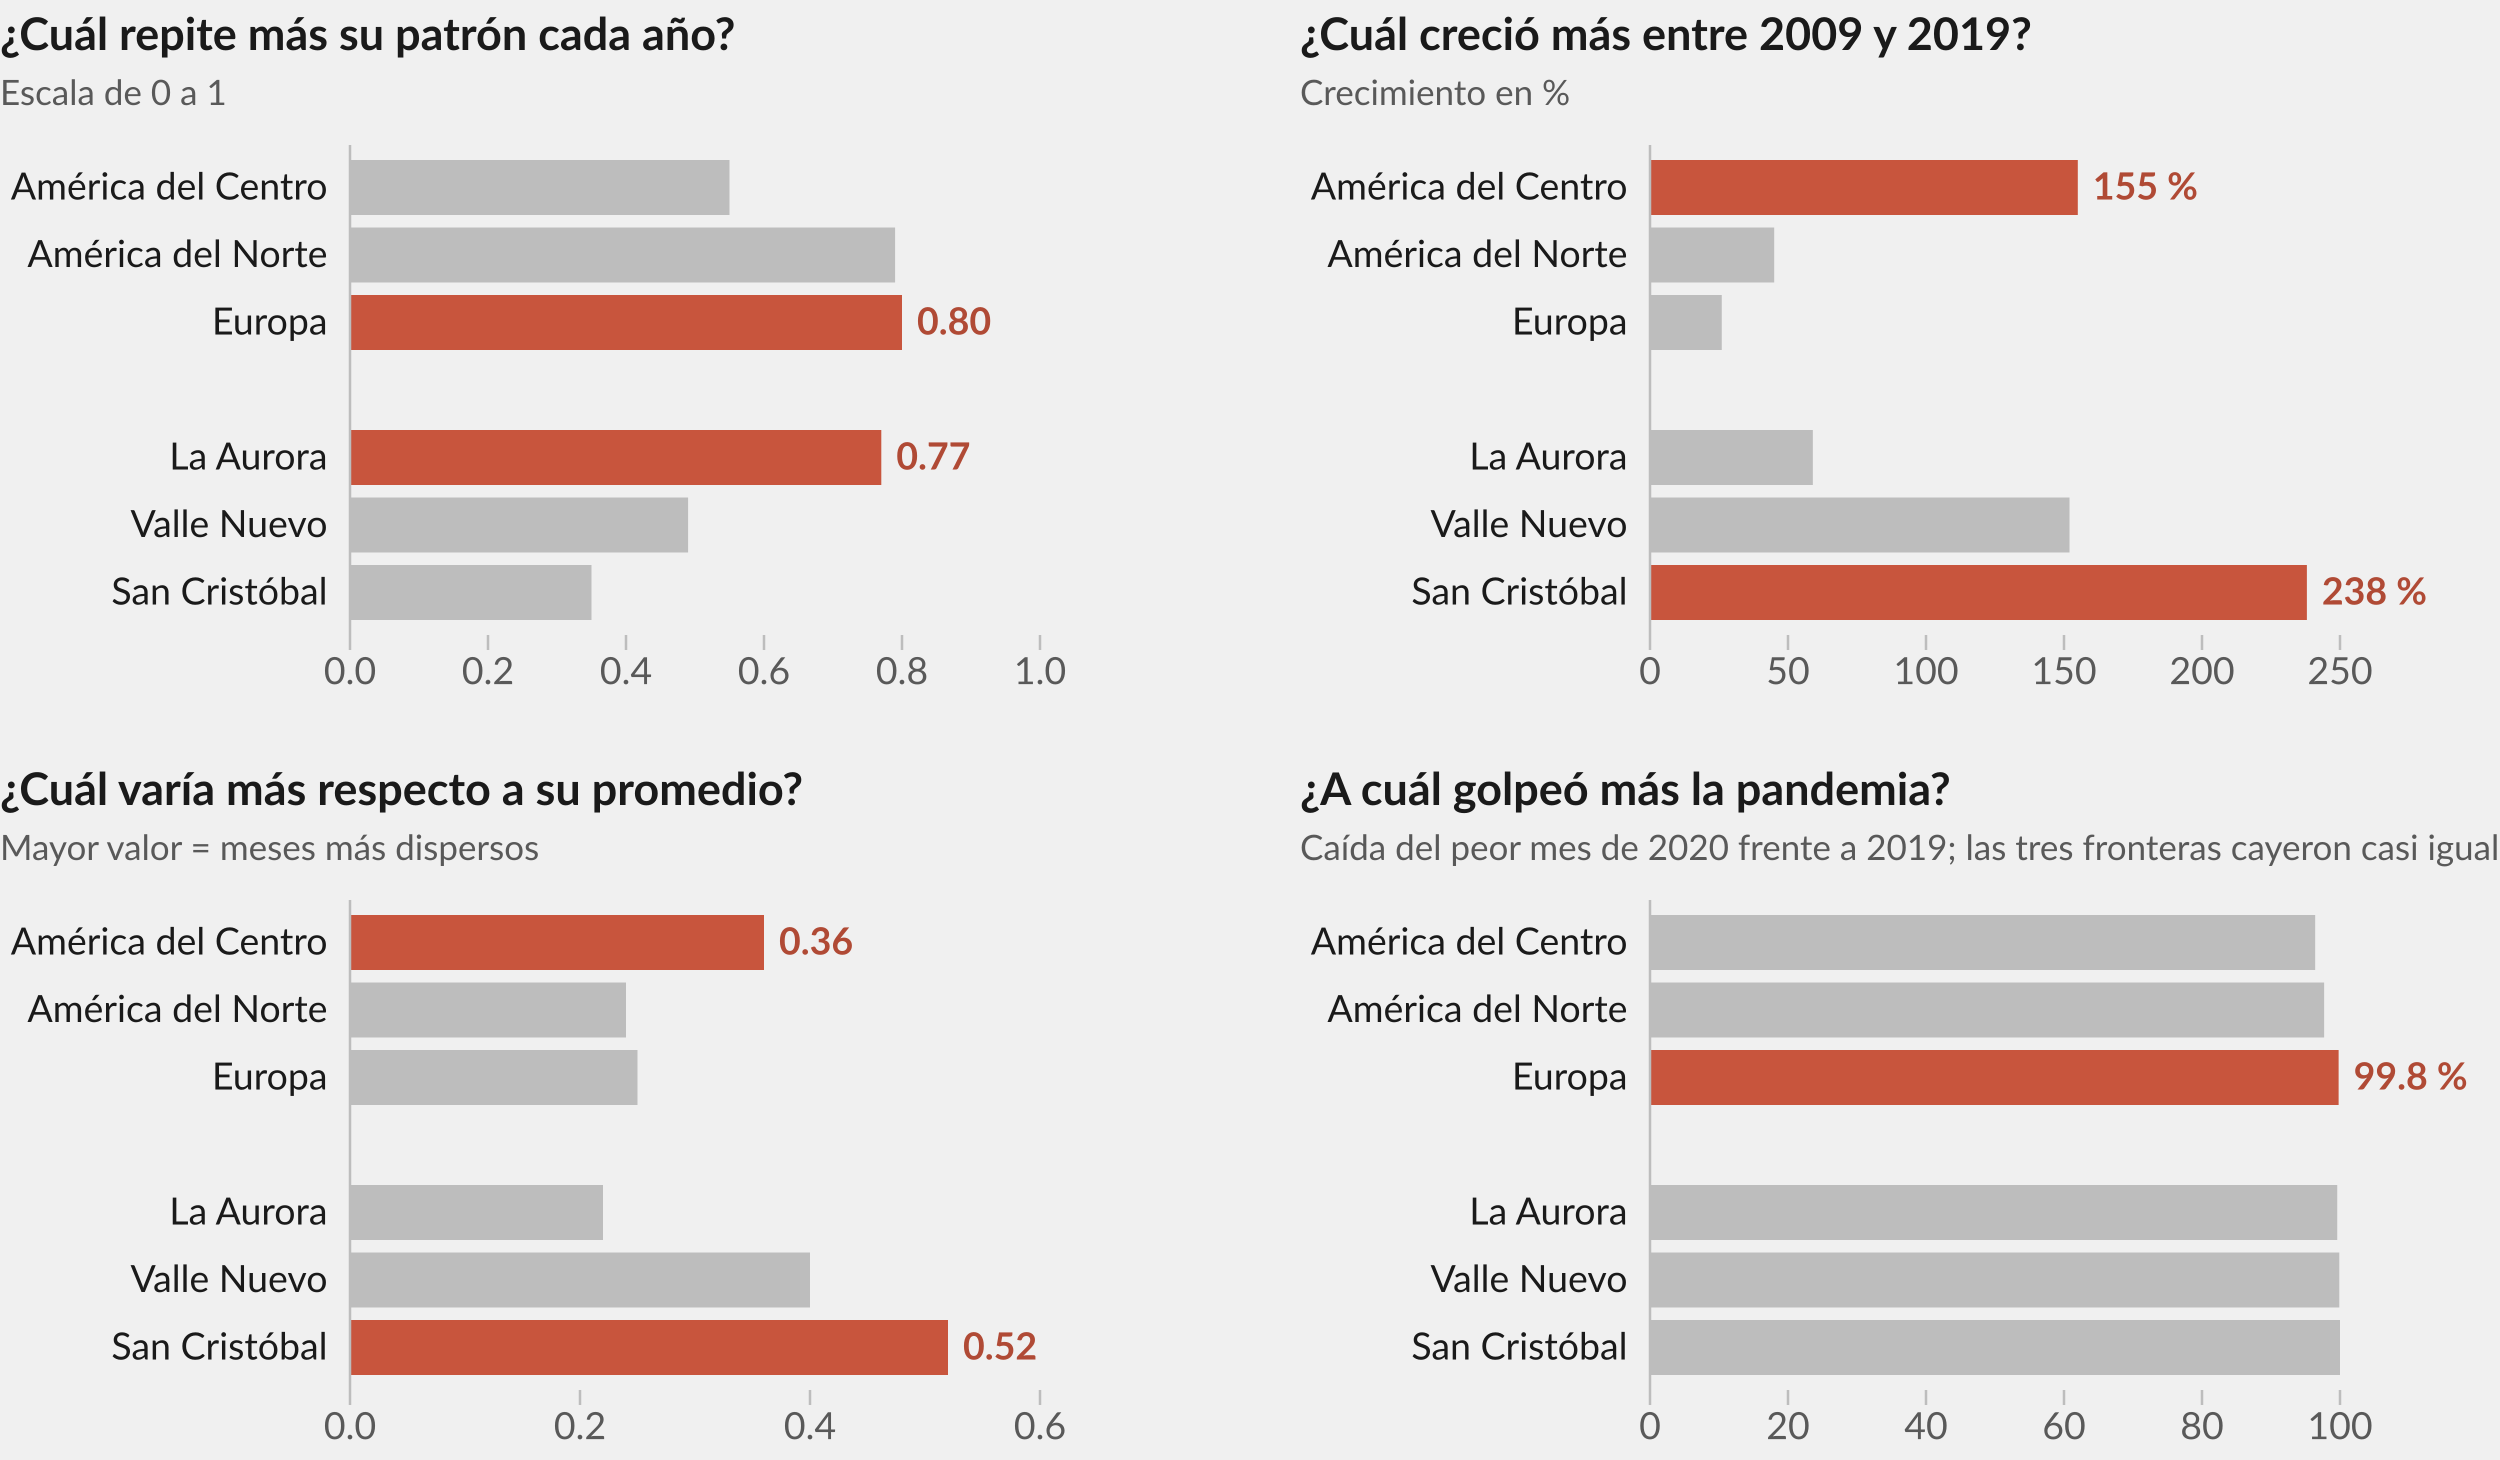
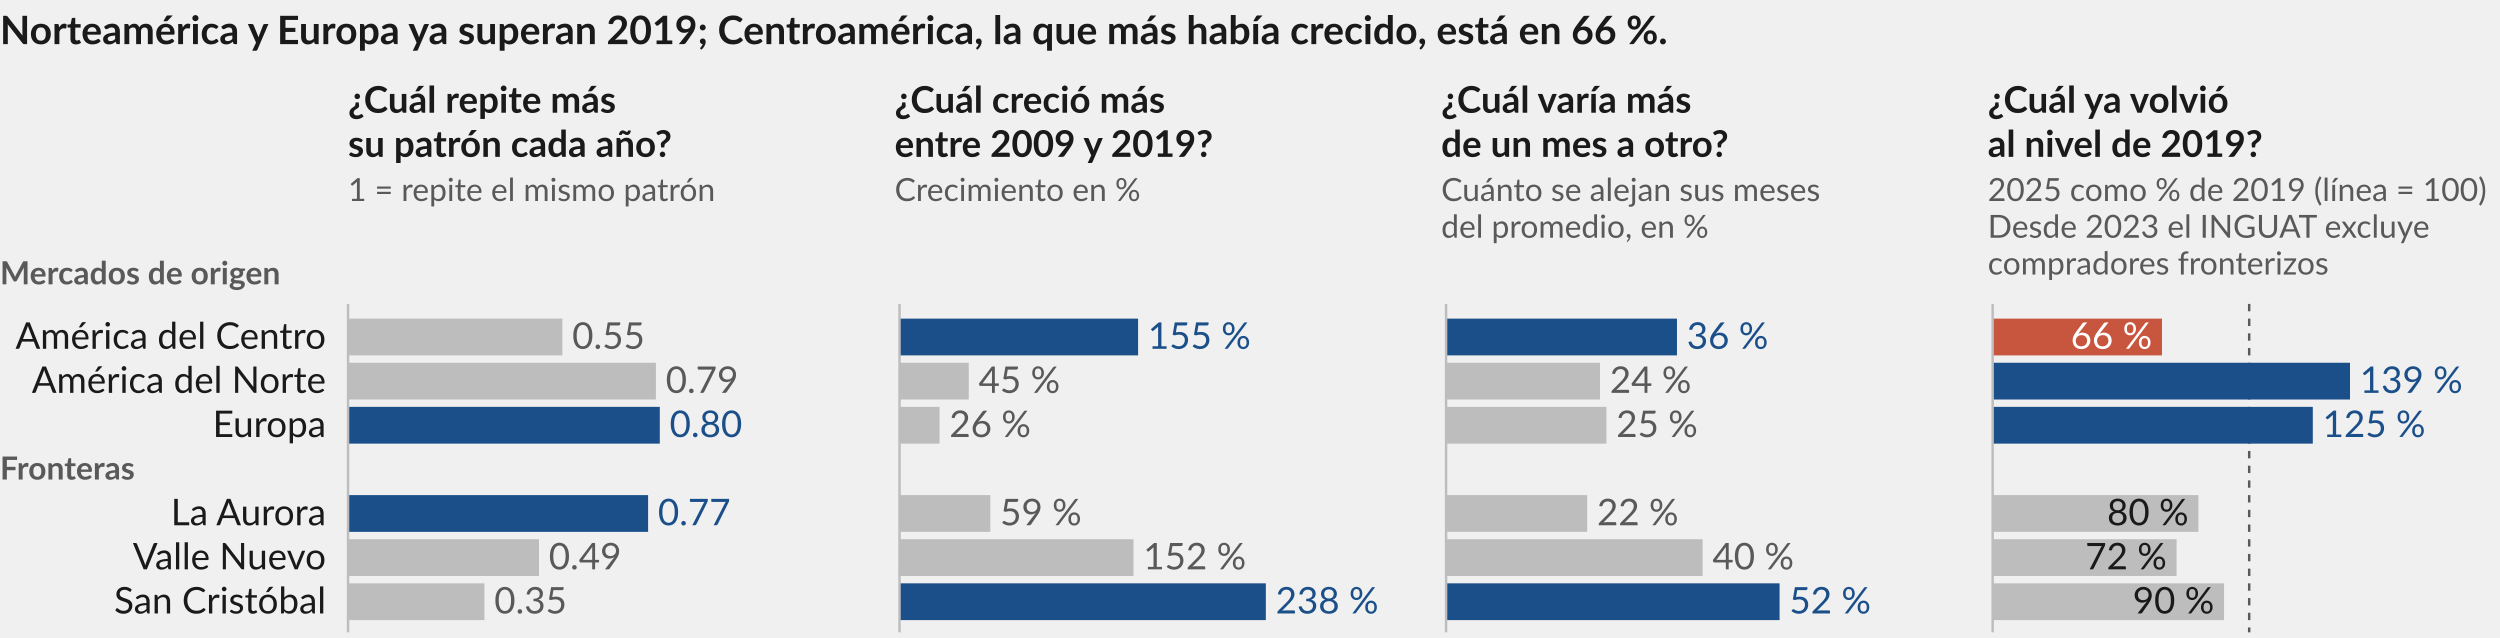
- <svg xmlns="http://www.w3.org/2000/svg" width="1000" height="584" viewBox="0 0 1000 584" style="font-family:Lato, sans-serif;background:#FFFFFF">
-   <g transform="translate(0,0)">
-     <text x="0" y="20" font-size="18" font-weight="700" fill="#1A1A1A">¿Cuál repite más su patrón cada año?</text>
-     <text x="0" y="42" font-size="14" fill="#595959">Escala de 0 a 1</text>
-     <g transform="translate(0,52)">
-       <svg style="font-family:Lato, sans-serif;font-size:15px;color:#1A1A1A;background:#FFFFFF;overflow:visible" viewBox="0 0 480 230" height="230" width="480" text-anchor="middle" font-size="10" font-family="system-ui, sans-serif" fill="currentColor" class="plot-d6a7b5">
-         <style>:where(.plot-d6a7b5) {
+ <svg xmlns="http://www.w3.org/2000/svg" width="1020" height="260" viewBox="0 0 1020 260" style="font-family:Lato, sans-serif;background:#FFFFFF">
+   <text x="0" y="18" font-size="16" font-weight="700" fill="#1A1A1A">Norteamérica y Europa ya superan 2019; Centroamérica, la que más había crecido, está en 66 %.</text>
+   <g transform="translate(0,30)">
+     <g transform="translate(0,0)">
+       <text x="142" y="16" font-size="15" font-weight="700" fill="#1A1A1A">¿Cuál repite más</text>
+       <text x="142" y="34" font-size="15" font-weight="700" fill="#1A1A1A">su patrón cada año?</text>
+       <text x="142" y="52" font-size="13" fill="#595959">1 = repite el mismo patrón</text>
+       <text x="0" y="86" font-size="13" font-weight="700" fill="#595959">Mercados de origen</text>
+       <g transform="translate(0,92)">
+         <svg style="font-family:Lato, sans-serif;font-size:15px;color:#1A1A1A;background:#FFFFFF;overflow:visible" viewBox="0 0 351 138" height="138" width="351" text-anchor="middle" font-size="10" font-family="system-ui, sans-serif" fill="currentColor" class="plot-d6a7b5">
+           <style>:where(.plot-d6a7b5) {
  --plot-background: white;
  display: block;
  height: auto;
  height: intrinsic;
  max-width: 100%;
}
:where(.plot-d6a7b5 text),
:where(.plot-d6a7b5 tspan) {
  white-space: pre;
}</style>
-         <g transform="translate(-9,11)" text-anchor="end" fill="#1A1A1A" aria-label="y-axis tick label">
-           <text transform="translate(140,12)" y="0.32em">América del Centro</text>
-           <text transform="translate(140,39)" y="0.32em">América del Norte</text>
-           <text transform="translate(140,66)" y="0.32em">Europa</text>
-           <text transform="translate(140,93)" y="0.32em"> </text>
-           <text transform="translate(140,120)" y="0.32em">La Aurora</text>
-           <text transform="translate(140,147)" y="0.32em">Valle Nuevo</text>
-           <text transform="translate(140,174)" y="0.32em">San Cristóbal</text>
-         </g>
-         <g stroke="#BDBDBD" fill="none" aria-hidden="true" aria-label="x-axis tick">
-           <path d="M0,0L0,6" transform="translate(140,202)" />
-           <path d="M0,0L0,6" transform="translate(195.2,202)" />
-           <path d="M0,0L0,6" transform="translate(250.4,202)" />
-           <path d="M0,0L0,6" transform="translate(305.6,202)" />
-           <path d="M0,0L0,6" transform="translate(360.8,202)" />
-           <path d="M0,0L0,6" transform="translate(416,202)" />
-         </g>
-         <g transform="translate(0,9)" font-variant="tabular-nums" fill="#595959" aria-label="x-axis tick label">
-           <text transform="translate(140,202)" y="0.71em">0.0</text>
-           <text transform="translate(195.2,202)" y="0.71em">0.2</text>
-           <text transform="translate(250.4,202)" y="0.71em">0.4</text>
-           <text transform="translate(305.6,202)" y="0.71em">0.6</text>
-           <text transform="translate(360.8,202)" y="0.71em">0.8</text>
-           <text transform="translate(416,202)" y="0.71em">1.0</text>
-         </g>
-         <g aria-label="bar">
-           <rect fill="#BDBDBD" height="22" y="12" width="151.8" x="140" />
-           <rect fill="#BDBDBD" height="22" y="39" width="218.04" x="140" />
-           <rect fill="#C8553D" height="22" y="66" width="220.8" x="140" />
-           <rect fill="#C8553D" height="22" y="120" width="212.52" x="140" />
-           <rect fill="#BDBDBD" height="22" y="147" width="135.24" x="140" />
-           <rect fill="#BDBDBD" height="22" y="174" width="96.6" x="140" />
-         </g>
-         <g stroke="#BDBDBD" aria-label="rule">
-           <line y2="202" y1="6" x2="140" x1="140" />
-         </g>
-         <g transform="translate(6,11)" font-weight="700" text-anchor="start" fill="#B04A35" aria-label="text">
-           <text transform="translate(360.8,66)" y="0.32em">0.80</text>
-           <text transform="translate(352.52,120)" y="0.32em">0.77</text>
-         </g>
-       </svg>
+           <g transform="translate(-9,7.5)" text-anchor="end" fill="#1A1A1A" aria-label="y-axis tick label">
+             <text transform="translate(142,8)" y="0.32em">América del Centro</text>
+             <text transform="translate(142,26)" y="0.32em">América del Norte</text>
+             <text transform="translate(142,44)" y="0.32em">Europa</text>
+             <text transform="translate(142,62)" y="0.32em" />
+             <text transform="translate(142,80)" y="0.32em">La Aurora</text>
+             <text transform="translate(142,98)" y="0.32em">Valle Nuevo</text>
+             <text transform="translate(142,116)" y="0.32em">San Cristóbal</text>
+           </g>
+           <g transform="translate(-142,7.5)" font-weight="700" font-size="13" text-anchor="start" fill="#595959" aria-label="text">
+             <text transform="translate(142,62)" y="0.32em">Fronteras</text>
+           </g>
+           <g aria-label="bar">
+             <rect fill="#BDBDBD" height="15" y="8" width="87.45" x="142" />
+             <rect fill="#BDBDBD" height="15" y="26" width="125.61" x="142" />
+             <rect fill="#1B4F8A" height="15" y="44" width="127.2" x="142" />
+             <rect fill="#1B4F8A" height="15" y="80" width="122.43" x="142" />
+             <rect fill="#BDBDBD" height="15" y="98" width="77.91" x="142" />
+             <rect fill="#BDBDBD" height="15" y="116" width="55.65" x="142" />
+           </g>
+           <g stroke="#BDBDBD" aria-label="rule">
+             <line y2="136" y1="2" x2="142" x1="142" />
+           </g>
+           <g transform="translate(4,7.5)" font-weight="(d) =&gt; d.tono.peso" text-anchor="start" aria-label="text">
+             <text fill="#595959" transform="translate(229.45,8)" y="0.32em">0.55</text>
+             <text fill="#595959" transform="translate(267.61,26)" y="0.32em">0.79</text>
+             <text fill="#1B4F8A" transform="translate(269.2,44)" y="0.32em">0.80</text>
+             <text fill="#1B4F8A" transform="translate(264.43,80)" y="0.32em">0.77</text>
+             <text fill="#595959" transform="translate(219.91,98)" y="0.32em">0.49</text>
+             <text fill="#595959" transform="translate(197.65,116)" y="0.32em">0.35</text>
+           </g>
+         </svg>
+       </g>
    </g>
-   </g>
-   <g transform="translate(520,0)">
-     <text x="0" y="20" font-size="18" font-weight="700" fill="#1A1A1A">¿Cuál creció más entre 2009 y 2019?</text>
-     <text x="0" y="42" font-size="14" fill="#595959">Crecimiento en %</text>
-     <g transform="translate(0,52)">
-       <svg style="font-family:Lato, sans-serif;font-size:15px;color:#1A1A1A;background:#FFFFFF;overflow:visible" viewBox="0 0 480 230" height="230" width="480" text-anchor="middle" font-size="10" font-family="system-ui, sans-serif" fill="currentColor" class="plot-d6a7b5">
-         <style>:where(.plot-d6a7b5) {
+     <g transform="translate(365,0)">
+       <text x="0" y="16" font-size="15" font-weight="700" fill="#1A1A1A">¿Cuál creció más</text>
+       <text x="0" y="34" font-size="15" font-weight="700" fill="#1A1A1A">entre 2009 y 2019?</text>
+       <text x="0" y="52" font-size="13" fill="#595959">Crecimiento en %</text>
+       <g transform="translate(0,92)">
+         <svg style="font-family:Lato, sans-serif;font-size:15px;color:#1A1A1A;background:#FFFFFF;overflow:visible" viewBox="0 0 209 138" height="138" width="209" text-anchor="middle" font-size="10" font-family="system-ui, sans-serif" fill="currentColor" class="plot-d6a7b5">
+           <style>:where(.plot-d6a7b5) {
  --plot-background: white;
  display: block;
  height: auto;
  height: intrinsic;
  max-width: 100%;
}
:where(.plot-d6a7b5 text),
:where(.plot-d6a7b5 tspan) {
  white-space: pre;
}</style>
-         <g transform="translate(-9,11)" text-anchor="end" fill="#1A1A1A" aria-label="y-axis tick label">
-           <text transform="translate(140,12)" y="0.32em">América del Centro</text>
-           <text transform="translate(140,39)" y="0.32em">América del Norte</text>
-           <text transform="translate(140,66)" y="0.32em">Europa</text>
-           <text transform="translate(140,93)" y="0.32em"> </text>
-           <text transform="translate(140,120)" y="0.32em">La Aurora</text>
-           <text transform="translate(140,147)" y="0.32em">Valle Nuevo</text>
-           <text transform="translate(140,174)" y="0.32em">San Cristóbal</text>
-         </g>
-         <g stroke="#BDBDBD" fill="none" aria-hidden="true" aria-label="x-axis tick">
-           <path d="M0,0L0,6" transform="translate(140,202)" />
-           <path d="M0,0L0,6" transform="translate(195.2,202)" />
-           <path d="M0,0L0,6" transform="translate(250.4,202)" />
-           <path d="M0,0L0,6" transform="translate(305.6,202)" />
-           <path d="M0,0L0,6" transform="translate(360.8,202)" />
-           <path d="M0,0L0,6" transform="translate(416,202)" />
-         </g>
-         <g transform="translate(0,9)" font-variant="tabular-nums" fill="#595959" aria-label="x-axis tick label">
-           <text transform="translate(140,202)" y="0.71em">0</text>
-           <text transform="translate(195.2,202)" y="0.71em">50</text>
-           <text transform="translate(250.4,202)" y="0.71em">100</text>
-           <text transform="translate(305.6,202)" y="0.71em">150</text>
-           <text transform="translate(360.8,202)" y="0.71em">200</text>
-           <text transform="translate(416,202)" y="0.71em">250</text>
-         </g>
-         <g aria-label="bar">
-           <rect fill="#C8553D" height="22" y="12" width="171.12" x="140" />
-           <rect fill="#BDBDBD" height="22" y="39" width="49.68" x="140" />
-           <rect fill="#BDBDBD" height="22" y="66" width="28.704" x="140" />
-           <rect fill="#BDBDBD" height="22" y="120" width="65.136" x="140" />
-           <rect fill="#BDBDBD" height="22" y="147" width="167.808" x="140" />
-           <rect fill="#C8553D" height="22" y="174" width="262.752" x="140" />
-         </g>
-         <g stroke="#BDBDBD" aria-label="rule">
-           <line y2="202" y1="6" x2="140" x1="140" />
-         </g>
-         <g transform="translate(6,11)" font-weight="700" text-anchor="start" fill="#B04A35" aria-label="text">
-           <text transform="translate(311.12,12)" y="0.32em">155 %</text>
-           <text transform="translate(402.752,174)" y="0.32em">238 %</text>
-         </g>
-       </svg>
+           <g aria-label="bar">
+             <rect fill="#1B4F8A" height="15" y="8" width="97.34" x="2" />
+             <rect fill="#BDBDBD" height="15" y="26" width="28.26" x="2" />
+             <rect fill="#BDBDBD" height="15" y="44" width="16.328" x="2" />
+             <rect fill="#BDBDBD" height="15" y="80" width="37.052" x="2" />
+             <rect fill="#BDBDBD" height="15" y="98" width="95.456" x="2" />
+             <rect fill="#1B4F8A" height="15" y="116" width="149.464" x="2" />
+           </g>
+           <g stroke="#BDBDBD" aria-label="rule">
+             <line y2="136" y1="2" x2="2" x1="2" />
+           </g>
+           <g transform="translate(4,7.5)" font-weight="(d) =&gt; d.tono.peso" text-anchor="start" aria-label="text">
+             <text fill="#1B4F8A" transform="translate(99.34,8)" y="0.32em">155 %</text>
+             <text fill="#595959" transform="translate(30.26,26)" y="0.32em">45 %</text>
+             <text fill="#595959" transform="translate(18.328,44)" y="0.32em">26 %</text>
+             <text fill="#595959" transform="translate(39.052,80)" y="0.32em">59 %</text>
+             <text fill="#595959" transform="translate(97.456,98)" y="0.32em">152 %</text>
+             <text fill="#1B4F8A" transform="translate(151.464,116)" y="0.32em">238 %</text>
+           </g>
+         </svg>
+       </g>
    </g>
-   </g>
-   <g transform="translate(0,302)">
-     <text x="0" y="20" font-size="18" font-weight="700" fill="#1A1A1A">¿Cuál varía más respecto a su promedio?</text>
-     <text x="0" y="42" font-size="14" fill="#595959">Mayor valor = meses más dispersos</text>
-     <g transform="translate(0,52)">
-       <svg style="font-family:Lato, sans-serif;font-size:15px;color:#1A1A1A;background:#FFFFFF;overflow:visible" viewBox="0 0 480 230" height="230" width="480" text-anchor="middle" font-size="10" font-family="system-ui, sans-serif" fill="currentColor" class="plot-d6a7b5">
-         <style>:where(.plot-d6a7b5) {
+     <g transform="translate(588,0)">
+       <text x="0" y="16" font-size="15" font-weight="700" fill="#1A1A1A">¿Cuál varía más</text>
+       <text x="0" y="34" font-size="15" font-weight="700" fill="#1A1A1A">de un mes a otro?</text>
+       <text x="0" y="52" font-size="13" fill="#595959">Cuánto se alejan sus meses</text>
+       <text x="0" y="67" font-size="13" fill="#595959">del promedio, en %</text>
+       <g transform="translate(0,92)">
+         <svg style="font-family:Lato, sans-serif;font-size:15px;color:#1A1A1A;background:#FFFFFF;overflow:visible" viewBox="0 0 209 138" height="138" width="209" text-anchor="middle" font-size="10" font-family="system-ui, sans-serif" fill="currentColor" class="plot-d6a7b5">
+           <style>:where(.plot-d6a7b5) {
  --plot-background: white;
  display: block;
  height: auto;
  height: intrinsic;
  max-width: 100%;
}
:where(.plot-d6a7b5 text),
:where(.plot-d6a7b5 tspan) {
  white-space: pre;
}</style>
-         <g transform="translate(-9,11)" text-anchor="end" fill="#1A1A1A" aria-label="y-axis tick label">
-           <text transform="translate(140,12)" y="0.32em">América del Centro</text>
-           <text transform="translate(140,39)" y="0.32em">América del Norte</text>
-           <text transform="translate(140,66)" y="0.32em">Europa</text>
-           <text transform="translate(140,93)" y="0.32em"> </text>
-           <text transform="translate(140,120)" y="0.32em">La Aurora</text>
-           <text transform="translate(140,147)" y="0.32em">Valle Nuevo</text>
-           <text transform="translate(140,174)" y="0.32em">San Cristóbal</text>
-         </g>
-         <g stroke="#BDBDBD" fill="none" aria-hidden="true" aria-label="x-axis tick">
-           <path d="M0,0L0,6" transform="translate(140,202)" />
-           <path d="M0,0L0,6" transform="translate(232,202)" />
-           <path d="M0,0L0,6" transform="translate(324,202)" />
-           <path d="M0,0L0,6" transform="translate(416,202)" />
-         </g>
-         <g transform="translate(0,9)" font-variant="tabular-nums" fill="#595959" aria-label="x-axis tick label">
-           <text transform="translate(140,202)" y="0.71em">0.0</text>
-           <text transform="translate(232,202)" y="0.71em">0.2</text>
-           <text transform="translate(324,202)" y="0.71em">0.4</text>
-           <text transform="translate(416,202)" y="0.71em">0.6</text>
-         </g>
-         <g aria-label="bar">
-           <rect fill="#C8553D" height="22" y="12" width="165.6" x="140" />
-           <rect fill="#BDBDBD" height="22" y="39" width="110.4" x="140" />
-           <rect fill="#BDBDBD" height="22" y="66" width="115" x="140" />
-           <rect fill="#BDBDBD" height="22" y="120" width="101.2" x="140" />
-           <rect fill="#BDBDBD" height="22" y="147" width="184" x="140" />
-           <rect fill="#C8553D" height="22" y="174" width="239.2" x="140" />
-         </g>
-         <g stroke="#BDBDBD" aria-label="rule">
-           <line y2="202" y1="6" x2="140" x1="140" />
-         </g>
-         <g transform="translate(6,11)" font-weight="700" text-anchor="start" fill="#B04A35" aria-label="text">
-           <text transform="translate(305.6,12)" y="0.32em">0.36</text>
-           <text transform="translate(379.2,174)" y="0.32em">0.52</text>
-         </g>
-       </svg>
+           <g aria-label="bar">
+             <rect fill="#1B4F8A" height="15" y="8" width="94.2" x="2" />
+             <rect fill="#BDBDBD" height="15" y="26" width="62.8" x="2" />
+             <rect fill="#BDBDBD" height="15" y="44" width="65.417" x="2" />
+             <rect fill="#BDBDBD" height="15" y="80" width="57.567" x="2" />
+             <rect fill="#BDBDBD" height="15" y="98" width="104.667" x="2" />
+             <rect fill="#1B4F8A" height="15" y="116" width="136.067" x="2" />
+           </g>
+           <g stroke="#BDBDBD" aria-label="rule">
+             <line y2="136" y1="2" x2="2" x1="2" />
+           </g>
+           <g transform="translate(4,7.5)" font-weight="(d) =&gt; d.tono.peso" text-anchor="start" aria-label="text">
+             <text fill="#1B4F8A" transform="translate(96.2,8)" y="0.32em">36 %</text>
+             <text fill="#595959" transform="translate(64.8,26)" y="0.32em">24 %</text>
+             <text fill="#595959" transform="translate(67.41667,44)" y="0.32em">25 %</text>
+             <text fill="#595959" transform="translate(59.56667,80)" y="0.32em">22 %</text>
+             <text fill="#595959" transform="translate(106.6667,98)" y="0.32em">40 %</text>
+             <text fill="#1B4F8A" transform="translate(138.0667,116)" y="0.32em">52 %</text>
+           </g>
+         </svg>
+       </g>
    </g>
-   </g>
-   <g transform="translate(520,302)">
-     <text x="0" y="20" font-size="18" font-weight="700" fill="#1A1A1A">¿A cuál golpeó más la pandemia?</text>
-     <text x="0" y="42" font-size="14" fill="#595959">Caída del peor mes de 2020 frente a 2019; las tres fronteras cayeron casi igual</text>
-     <g transform="translate(0,52)">
-       <svg style="font-family:Lato, sans-serif;font-size:15px;color:#1A1A1A;background:#FFFFFF;overflow:visible" viewBox="0 0 480 230" height="230" width="480" text-anchor="middle" font-size="10" font-family="system-ui, sans-serif" fill="currentColor" class="plot-d6a7b5">
-         <style>:where(.plot-d6a7b5) {
+     <g transform="translate(811,0)">
+       <text x="0" y="16" font-size="15" font-weight="700" fill="#1A1A1A">¿Cuál ya volvió</text>
+       <text x="0" y="34" font-size="15" font-weight="700" fill="#1A1A1A">al nivel de 2019?</text>
+       <text x="0" y="52" font-size="13" fill="#595959">2025 como % de 2019 (línea = 100)</text>
+       <text x="0" y="67" font-size="13" fill="#595959">Desde 2023 el INGUAT excluye</text>
+       <text x="0" y="82" font-size="13" fill="#595959">compradores fronterizos</text>
+       <g transform="translate(0,92)">
+         <svg style="font-family:Lato, sans-serif;font-size:15px;color:#1A1A1A;background:#FFFFFF;overflow:visible" viewBox="0 0 209 138" height="138" width="209" text-anchor="middle" font-size="10" font-family="system-ui, sans-serif" fill="currentColor" class="plot-d6a7b5">
+           <style>:where(.plot-d6a7b5) {
  --plot-background: white;
  display: block;
  height: auto;
  height: intrinsic;
  max-width: 100%;
}
:where(.plot-d6a7b5 text),
:where(.plot-d6a7b5 tspan) {
  white-space: pre;
}</style>
-         <g transform="translate(-9,11)" text-anchor="end" fill="#1A1A1A" aria-label="y-axis tick label">
-           <text transform="translate(140,12)" y="0.32em">América del Centro</text>
-           <text transform="translate(140,39)" y="0.32em">América del Norte</text>
-           <text transform="translate(140,66)" y="0.32em">Europa</text>
-           <text transform="translate(140,93)" y="0.32em"> </text>
-           <text transform="translate(140,120)" y="0.32em">La Aurora</text>
-           <text transform="translate(140,147)" y="0.32em">Valle Nuevo</text>
-           <text transform="translate(140,174)" y="0.32em">San Cristóbal</text>
-         </g>
-         <g stroke="#BDBDBD" fill="none" aria-hidden="true" aria-label="x-axis tick">
-           <path d="M0,0L0,6" transform="translate(140,202)" />
-           <path d="M0,0L0,6" transform="translate(195.2,202)" />
-           <path d="M0,0L0,6" transform="translate(250.4,202)" />
-           <path d="M0,0L0,6" transform="translate(305.6,202)" />
-           <path d="M0,0L0,6" transform="translate(360.8,202)" />
-           <path d="M0,0L0,6" transform="translate(416,202)" />
-         </g>
-         <g transform="translate(0,9)" font-variant="tabular-nums" fill="#595959" aria-label="x-axis tick label">
-           <text transform="translate(140,202)" y="0.71em">0</text>
-           <text transform="translate(195.2,202)" y="0.71em">20</text>
-           <text transform="translate(250.4,202)" y="0.71em">40</text>
-           <text transform="translate(305.6,202)" y="0.71em">60</text>
-           <text transform="translate(360.8,202)" y="0.71em">80</text>
-           <text transform="translate(416,202)" y="0.71em">100</text>
-         </g>
-         <g aria-label="bar">
-           <rect fill="#BDBDBD" height="22" y="12" width="266.064" x="140" />
-           <rect fill="#BDBDBD" height="22" y="39" width="269.652" x="140" />
-           <rect fill="#C8553D" height="22" y="66" width="275.448" x="140" />
-           <rect fill="#BDBDBD" height="22" y="120" width="274.896" x="140" />
-           <rect fill="#BDBDBD" height="22" y="147" width="275.724" x="140" />
-           <rect fill="#BDBDBD" height="22" y="174" width="276" x="140" />
-         </g>
-         <g stroke="#BDBDBD" aria-label="rule">
-           <line y2="202" y1="6" x2="140" x1="140" />
-         </g>
-         <g transform="translate(6,11)" font-weight="700" text-anchor="start" fill="#B04A35" aria-label="text">
-           <text transform="translate(415.448,66)" y="0.32em">99.8 %</text>
-         </g>
-       </svg>
+           <g stroke-dasharray="3,3" stroke="#595959" aria-label="rule">
+             <line y2="136" y1="2" x2="106.667" x1="106.667" />
+           </g>
+           <g aria-label="bar">
+             <rect fill="#C8553D" height="15" y="8" width="69.08" x="2" />
+             <rect fill="#1B4F8A" height="15" y="26" width="145.801" x="2" />
+             <rect fill="#1B4F8A" height="15" y="44" width="130.624" x="2" />
+             <rect fill="#BDBDBD" height="15" y="80" width="83.943" x="2" />
+             <rect fill="#BDBDBD" height="15" y="98" width="75.046" x="2" />
+             <rect fill="#BDBDBD" height="15" y="116" width="94.409" x="2" />
+           </g>
+           <g stroke="#BDBDBD" aria-label="rule">
+             <line y2="136" y1="2" x2="2" x1="2" />
+           </g>
+           <g transform="translate(4,7.5)" font-weight="(d) =&gt; d.tono.peso" text-anchor="start" aria-label="text">
+             <text fill="#1B4F8A" transform="translate(147.8007,26)" y="0.32em">139 %</text>
+             <text fill="#1B4F8A" transform="translate(132.624,44)" y="0.32em">125 %</text>
+           </g>
+           <g transform="translate(-4,7.5)" font-weight="(d) =&gt; d.tono.peso" text-anchor="end" aria-label="text">
+             <text fill="#FFFFFF" transform="translate(71.08,8)" y="0.32em">66 %</text>
+             <text fill="#1A1A1A" transform="translate(85.94267,80)" y="0.32em">80 %</text>
+             <text fill="#1A1A1A" transform="translate(77.046,98)" y="0.32em">72 %</text>
+             <text fill="#1A1A1A" transform="translate(96.40933,116)" y="0.32em">90 %</text>
+           </g>
+         </svg>
+       </g>
    </g>
  </g>
</svg>
